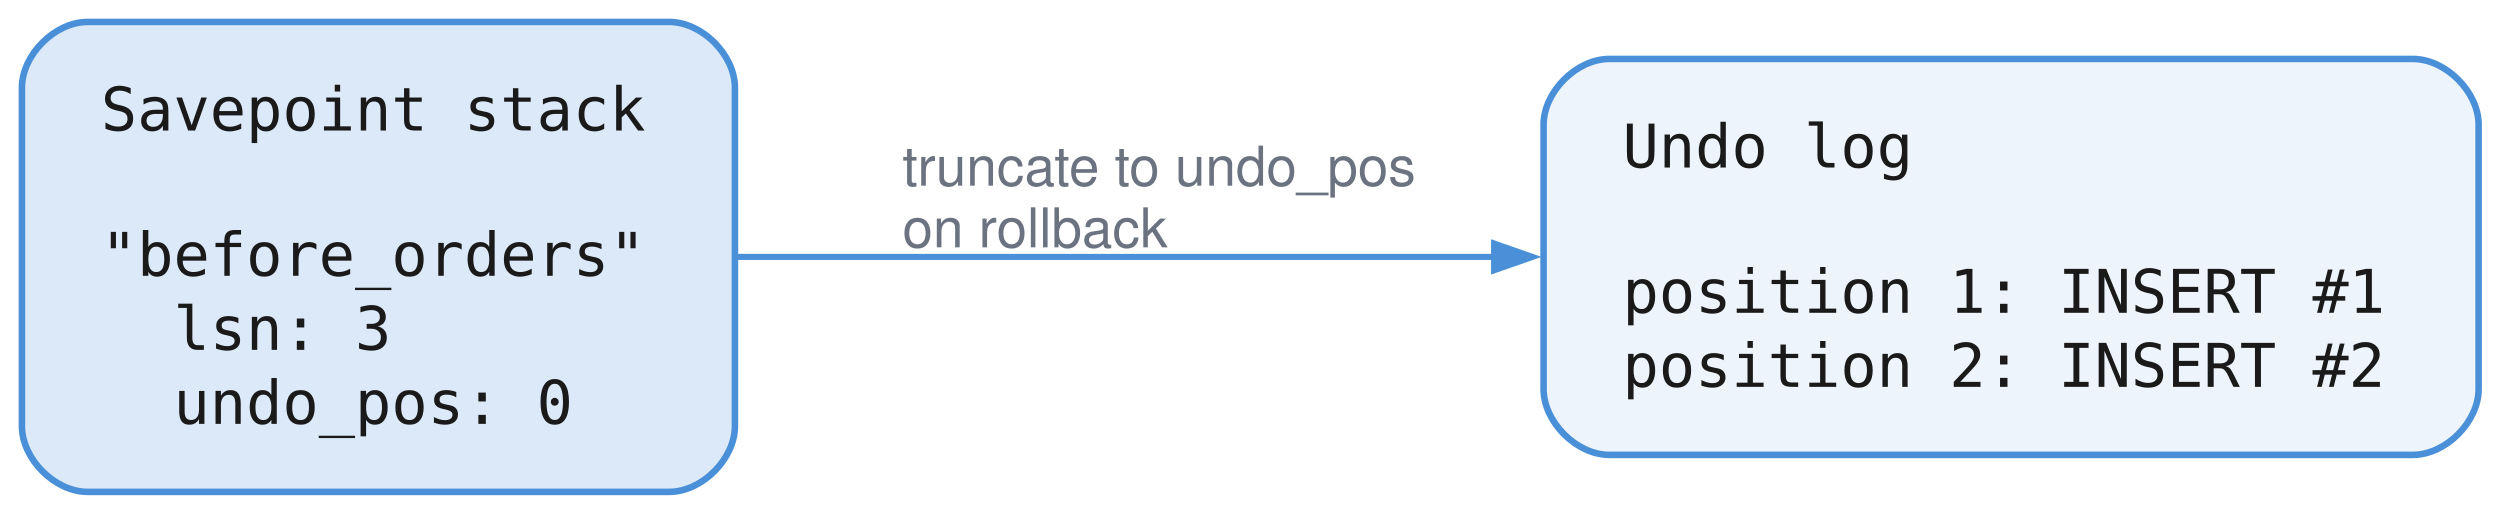
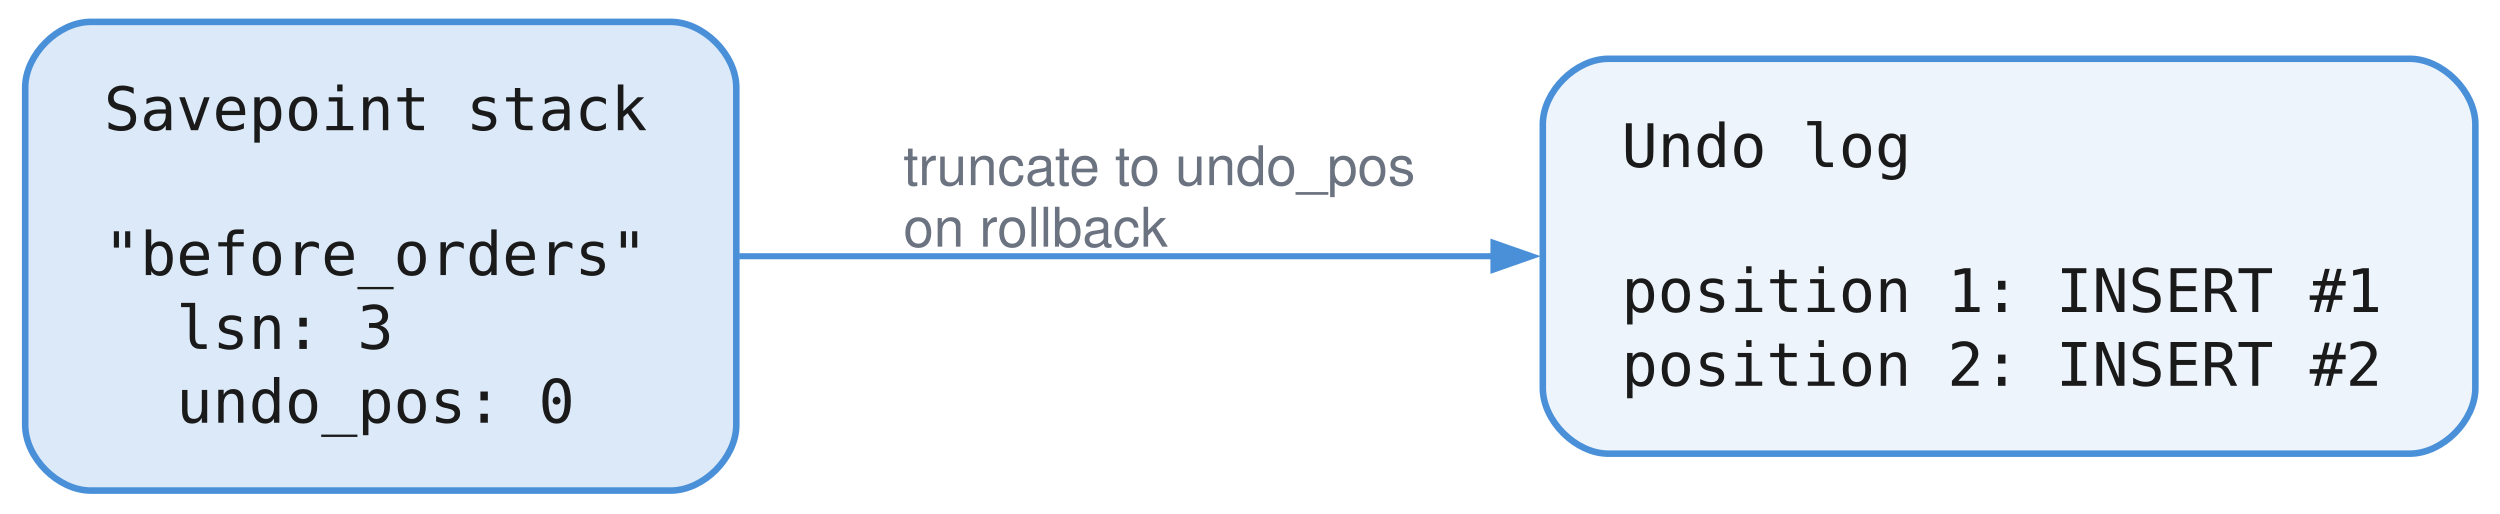
- <svg xmlns="http://www.w3.org/2000/svg" viewBox="0.00 0.00 456.00 94.00">
+ <svg xmlns="http://www.w3.org/2000/svg" width="608" height="125" viewBox="0.00 0.00 456.00 94.00">
  <g id="graph0" class="graph" transform="scale(1 1) rotate(0) translate(4 89.72)">
    <g id="node1" class="node">
      <path fill="#dbe9f8" stroke="#4a90d9" stroke-width="1.2" d="M118.05,-85.72C118.05,-85.72 12,-85.72 12,-85.72 6,-85.72 0,-79.72 0,-73.72 0,-73.72 0,-12 0,-12 0,-6 6,0 12,0 12,0 118.05,0 118.05,0 124.05,0 130.05,-6 130.05,-12 130.05,-12 130.05,-73.72 130.05,-73.72 130.05,-79.72 124.05,-85.72 118.05,-85.72" />
      <text xml:space="preserve" text-anchor="start" x="14.4" y="-65.91" font-family="Menlo,Consolas,monospace" font-size="11.00" fill="#1a1a1a">Savepoint stack</text>
      <text xml:space="preserve" text-anchor="start" x="14.4" y="-39.41" font-family="Menlo,Consolas,monospace" font-size="11.00" fill="#1a1a1a">"before_orders"</text>
      <text xml:space="preserve" text-anchor="start" x="14.4" y="-25.91" font-family="Menlo,Consolas,monospace" font-size="11.00" fill="#1a1a1a">  lsn: 3</text>
      <text xml:space="preserve" text-anchor="start" x="14.4" y="-12.41" font-family="Menlo,Consolas,monospace" font-size="11.00" fill="#1a1a1a">  undo_pos: 0</text>
    </g>
    <g id="node2" class="node">
      <path fill="#eef4fb" stroke="#4a90d9" stroke-width="1.2" d="M436.1,-78.97C436.1,-78.97 289.55,-78.97 289.55,-78.97 283.55,-78.97 277.55,-72.97 277.55,-66.97 277.55,-66.97 277.55,-18.75 277.55,-18.75 277.55,-12.75 283.55,-6.75 289.55,-6.75 289.55,-6.75 436.1,-6.75 436.1,-6.75 442.1,-6.75 448.1,-12.75 448.1,-18.75 448.1,-18.75 448.1,-66.97 448.1,-66.97 448.1,-72.97 442.1,-78.97 436.1,-78.97" />
      <text xml:space="preserve" text-anchor="start" x="291.95" y="-59.16" font-family="Menlo,Consolas,monospace" font-size="11.00" fill="#1a1a1a">Undo log</text>
      <text xml:space="preserve" text-anchor="start" x="291.95" y="-32.66" font-family="Menlo,Consolas,monospace" font-size="11.00" fill="#1a1a1a">position 1: INSERT #1</text>
      <text xml:space="preserve" text-anchor="start" x="291.95" y="-19.16" font-family="Menlo,Consolas,monospace" font-size="11.00" fill="#1a1a1a">position 2: INSERT #2</text>
    </g>
    <g id="edge1" class="edge">
      <path fill="none" stroke="#4a90d9" stroke-width="1.1" d="M130.57,-42.86C170.98,-42.86 223.7,-42.86 268.61,-42.86" />
      <polygon fill="#4a90d9" stroke="#4a90d9" stroke-width="1.1" points="268.52,-45.31 275.52,-42.86 268.52,-40.41 268.52,-45.31" />
      <text xml:space="preserve" text-anchor="start" x="155.05" y="-55.86" font-family="Helvetica,Arial,sans-serif" font-size="10.00" fill="#6b7280">  truncate to undo_pos</text>
      <text xml:space="preserve" text-anchor="start" x="155.05" y="-44.61" font-family="Helvetica,Arial,sans-serif" font-size="10.00" fill="#6b7280">  on rollback</text>
    </g>
  </g>
</svg>
